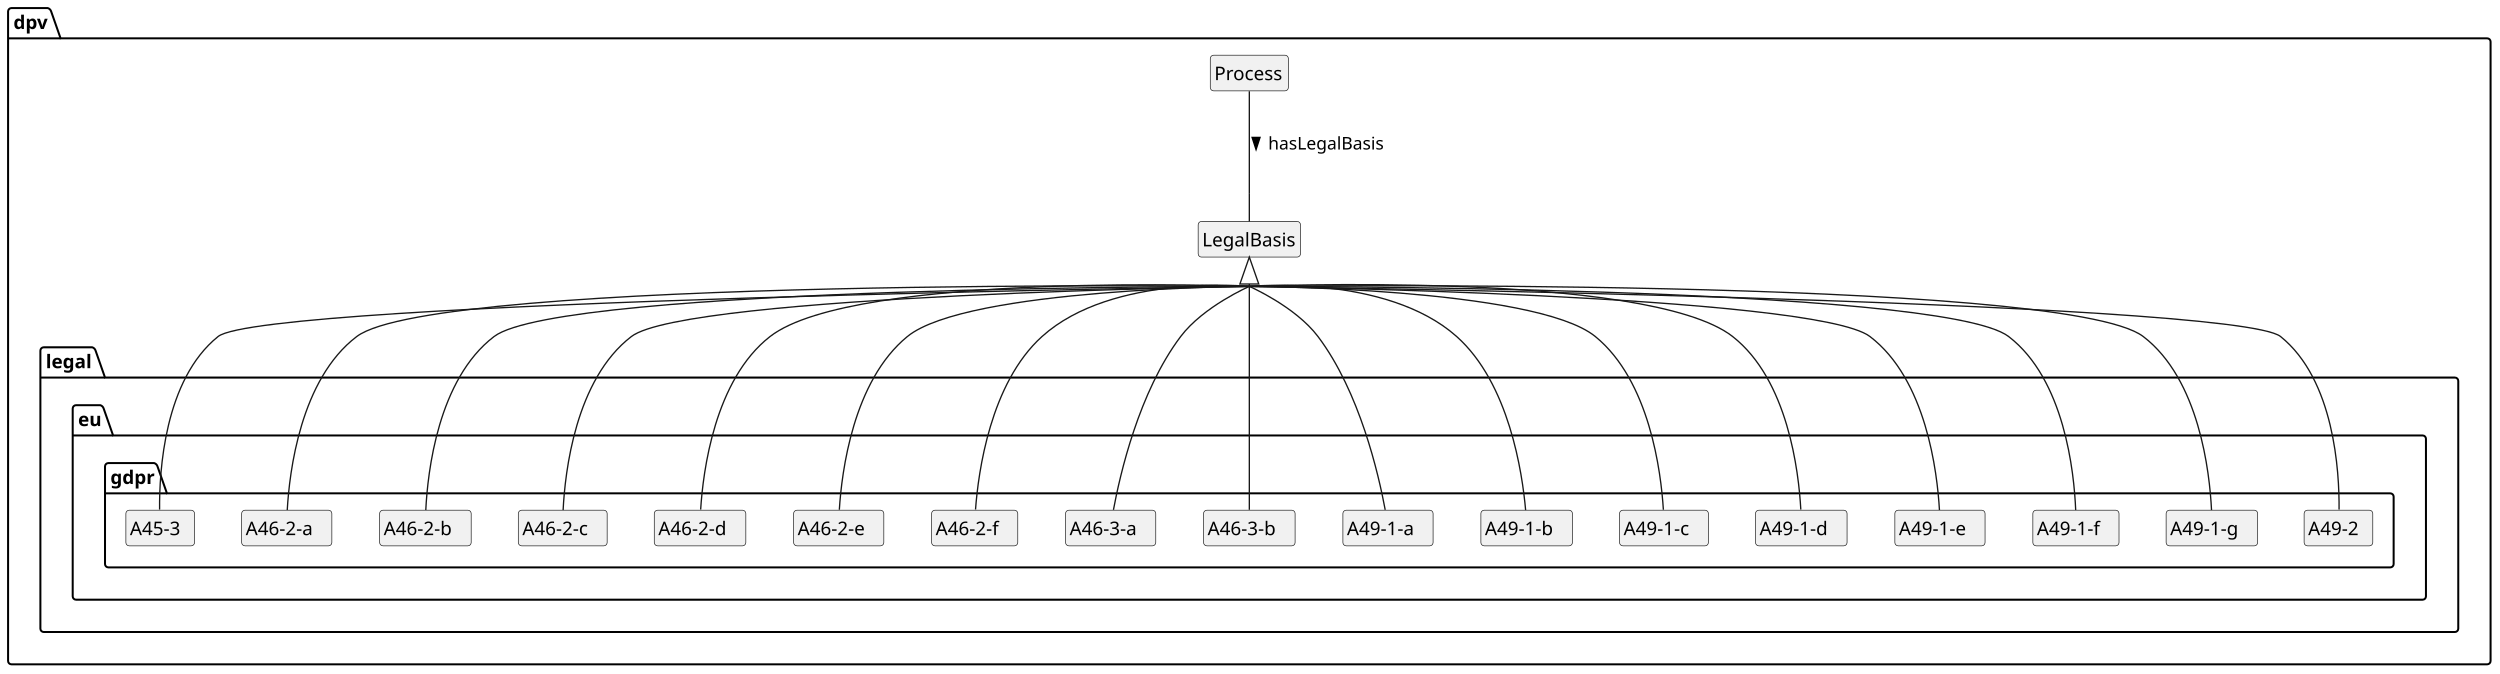
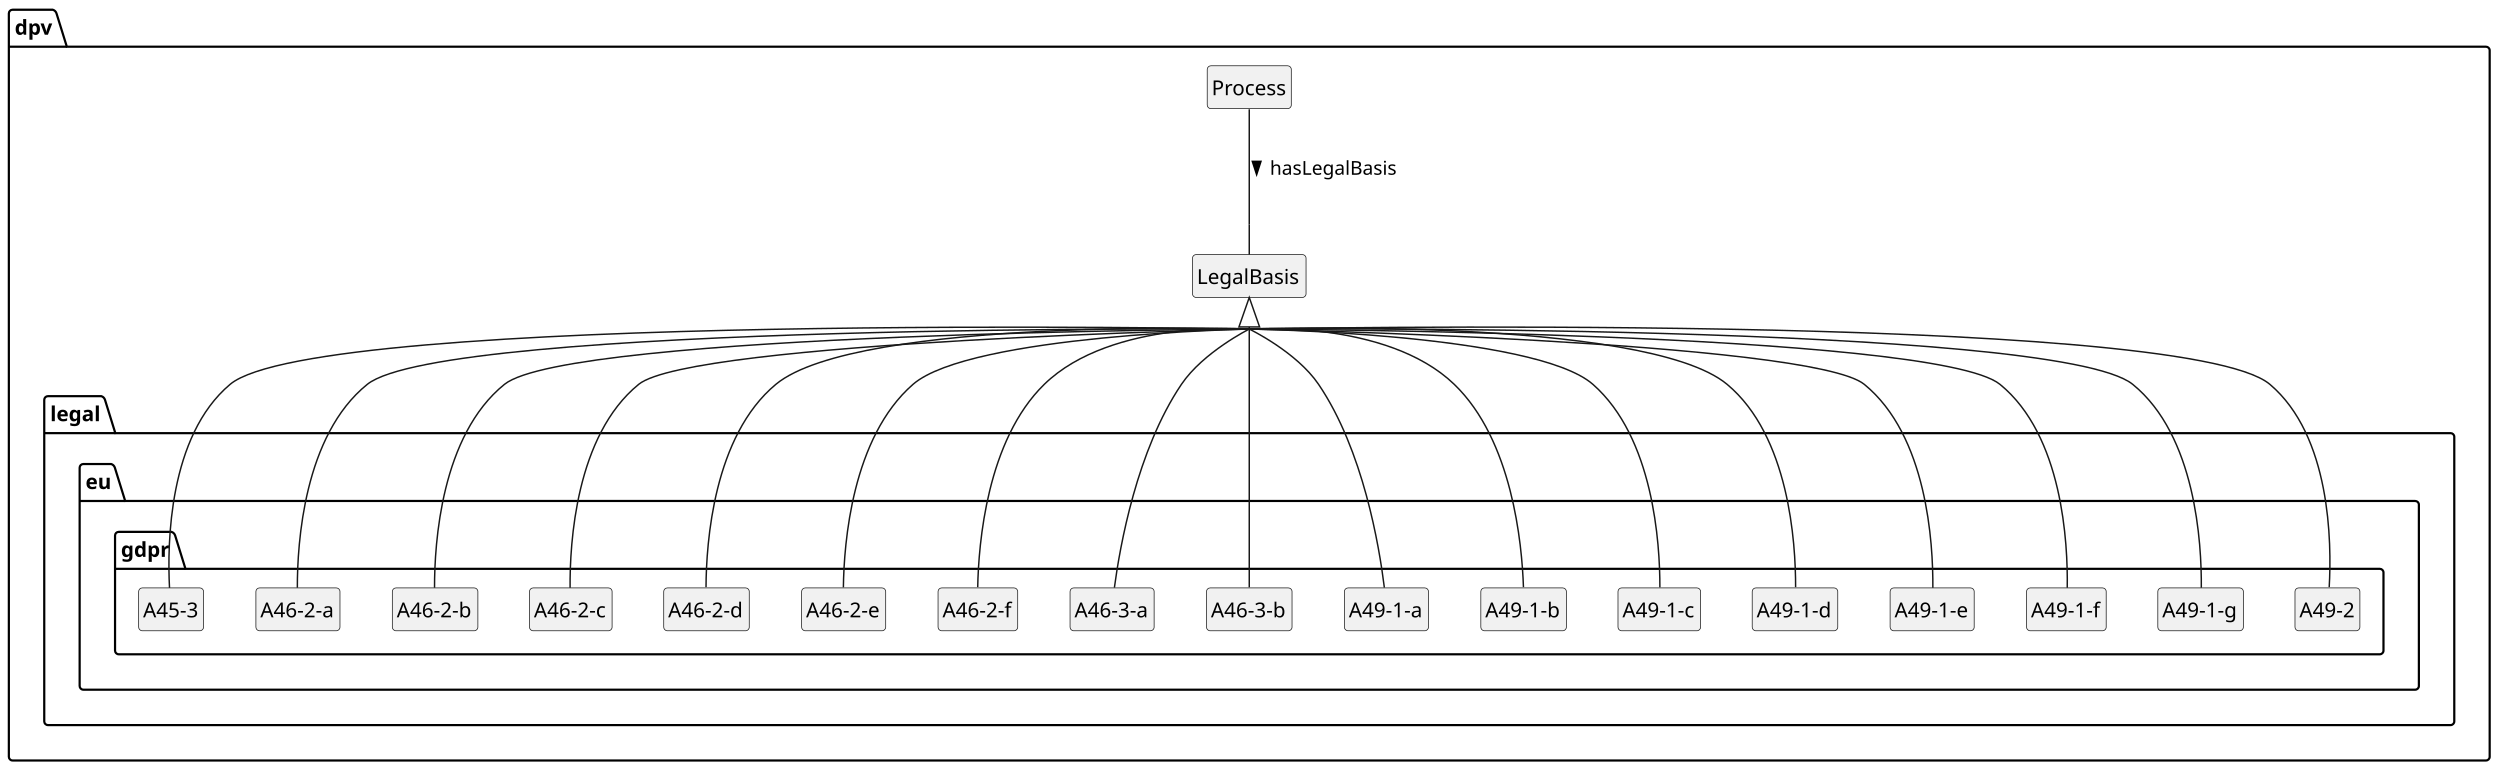
- <svg xmlns="http://www.w3.org/2000/svg" contentStyleType="text/css" height="500px" preserveAspectRatio="none" style="width:1857px;height:500px;background:#FFFFFF;" version="1.1" viewBox="0 0 1857 500" width="1857px" zoomAndPan="magnify">
+ <svg xmlns="http://www.w3.org/2000/svg" contentStyleType="text/css" height="522px" preserveAspectRatio="none" style="width:1695px;height:522px;background:#FFFFFF;" version="1.1" viewBox="0 0 1695 522" width="1695px" zoomAndPan="magnify">
  <defs />
  <g>
    <g id="cluster_dpv">
-       <path d="M8.5,6 L35.5,6 A3.75,3.75 0 0 1 38,8.5 L45,28.488 L1847.5,28.488 A2.5,2.5 0 0 1 1850,30.988 L1850,490.96 A2.5,2.5 0 0 1 1847.5,493.46 L8.5,493.46 A2.5,2.5 0 0 1 6,490.96 L6,8.5 A2.5,2.5 0 0 1 8.5,6 " fill="none" style="stroke:#000000;stroke-width:1.5;" />
-       <line style="stroke:#000000;stroke-width:1.5;" x1="6" x2="45" y1="28.488" y2="28.488" />
-       <text fill="#000000" font-family="sans-serif" font-size="14" font-weight="bold" lengthAdjust="spacing" textLength="26" x="10" y="21.535">dpv</text>
+       <path d="M8.5,6.602 L35.812,6.602 A3.75,3.75 0 0 1 38.312,9.102 L45.312,31.67 L1685.5,31.67 A2.5,2.5 0 0 1 1688,34.17 L1688,513.102 A2.5,2.5 0 0 1 1685.5,515.602 L8.5,515.602 A2.5,2.5 0 0 1 6,513.102 L6,9.102 A2.5,2.5 0 0 1 8.5,6.602 " fill="none" style="stroke:#000000;stroke-width:1.5;" />
+       <line style="stroke:#000000;stroke-width:1.5;" x1="6" x2="45.312" y1="31.67" y2="31.67" />
+       <text fill="#000000" font-family="sans-serif" font-size="14" font-weight="bold" lengthAdjust="spacing" textLength="26.312" x="10" y="23.568">dpv</text>
    </g>
    <g id="cluster_legal">
-       <path d="M32.5,257.97 L68.5,257.97 A3.75,3.75 0 0 1 71,260.47 L78,280.458 L1823.5,280.458 A2.5,2.5 0 0 1 1826,282.958 L1826,466.96 A2.5,2.5 0 0 1 1823.5,469.46 L32.5,469.46 A2.5,2.5 0 0 1 30,466.96 L30,260.47 A2.5,2.5 0 0 1 32.5,257.97 " fill="none" style="stroke:#000000;stroke-width:1.5;" />
-       <line style="stroke:#000000;stroke-width:1.5;" x1="30" x2="78" y1="280.458" y2="280.458" />
-       <text fill="#000000" font-family="sans-serif" font-size="14" font-weight="bold" lengthAdjust="spacing" textLength="35" x="34" y="273.505">legal</text>
+       <path d="M32.5,268.602 L68.688,268.602 A3.75,3.75 0 0 1 71.188,271.102 L78.188,293.67 L1661.5,293.67 A2.5,2.5 0 0 1 1664,296.17 L1664,489.102 A2.5,2.5 0 0 1 1661.5,491.602 L32.5,491.602 A2.5,2.5 0 0 1 30,489.102 L30,271.102 A2.5,2.5 0 0 1 32.5,268.602 " fill="none" style="stroke:#000000;stroke-width:1.5;" />
+       <line style="stroke:#000000;stroke-width:1.5;" x1="30" x2="78.188" y1="293.67" y2="293.67" />
+       <text fill="#000000" font-family="sans-serif" font-size="14" font-weight="bold" lengthAdjust="spacing" textLength="35.188" x="34" y="285.568">legal</text>
    </g>
    <g id="cluster_eu">
-       <path d="M56.5,300.97 L74.5,300.97 A3.75,3.75 0 0 1 77,303.47 L84,323.458 L1799.5,323.458 A2.5,2.5 0 0 1 1802,325.958 L1802,442.96 A2.5,2.5 0 0 1 1799.5,445.46 L56.5,445.46 A2.5,2.5 0 0 1 54,442.96 L54,303.47 A2.5,2.5 0 0 1 56.5,300.97 " fill="none" style="stroke:#000000;stroke-width:1.5;" />
-       <line style="stroke:#000000;stroke-width:1.5;" x1="54" x2="84" y1="323.458" y2="323.458" />
-       <text fill="#000000" font-family="sans-serif" font-size="14" font-weight="bold" lengthAdjust="spacing" textLength="17" x="58" y="316.505">eu</text>
+       <path d="M56.5,314.602 L75.375,314.602 A3.75,3.75 0 0 1 77.875,317.102 L84.875,339.67 L1637.5,339.67 A2.5,2.5 0 0 1 1640,342.17 L1640,465.102 A2.5,2.5 0 0 1 1637.5,467.602 L56.5,467.602 A2.5,2.5 0 0 1 54,465.102 L54,317.102 A2.5,2.5 0 0 1 56.5,314.602 " fill="none" style="stroke:#000000;stroke-width:1.5;" />
+       <line style="stroke:#000000;stroke-width:1.5;" x1="54" x2="84.875" y1="339.67" y2="339.67" />
+       <text fill="#000000" font-family="sans-serif" font-size="14" font-weight="bold" lengthAdjust="spacing" textLength="17.875" x="58" y="331.568">eu</text>
    </g>
    <g id="cluster_gdpr">
-       <path d="M80.5,343.97 L114.5,343.97 A3.75,3.75 0 0 1 117,346.47 L124,366.458 L1775.5,366.458 A2.5,2.5 0 0 1 1778,368.958 L1778,418.96 A2.5,2.5 0 0 1 1775.5,421.46 L80.5,421.46 A2.5,2.5 0 0 1 78,418.96 L78,346.47 A2.5,2.5 0 0 1 80.5,343.97 " fill="none" style="stroke:#000000;stroke-width:1.5;" />
-       <line style="stroke:#000000;stroke-width:1.5;" x1="78" x2="124" y1="366.458" y2="366.458" />
-       <text fill="#000000" font-family="sans-serif" font-size="14" font-weight="bold" lengthAdjust="spacing" textLength="33" x="82" y="359.505">gdpr</text>
+       <path d="M80.5,360.602 L116.25,360.602 A3.75,3.75 0 0 1 118.75,363.102 L125.75,385.67 L1613.5,385.67 A2.5,2.5 0 0 1 1616,388.17 L1616,441.102 A2.5,2.5 0 0 1 1613.5,443.602 L80.5,443.602 A2.5,2.5 0 0 1 78,441.102 L78,363.102 A2.5,2.5 0 0 1 80.5,360.602 " fill="none" style="stroke:#000000;stroke-width:1.5;" />
+       <line style="stroke:#000000;stroke-width:1.5;" x1="78" x2="125.75" y1="385.67" y2="385.67" />
+       <text fill="#000000" font-family="sans-serif" font-size="14" font-weight="bold" lengthAdjust="spacing" textLength="34.75" x="82" y="377.568">gdpr</text>
    </g>
    <g id="elem_Process">
-       <rect codeLine="5" fill="#F1F1F1" height="26.488" id="Process" rx="2.5" ry="2.5" style="stroke:#181818;stroke-width:0.5;" width="58" x="899" y="41" />
-       <text fill="#000000" font-family="sans-serif" font-size="14" lengthAdjust="spacing" textLength="52" x="902" y="59.535">Process</text>
+       <rect codeLine="5" fill="#F1F1F1" height="29.068" id="Process" rx="2.5" ry="2.5" style="stroke:#181818;stroke-width:0.5;" width="57" x="818.5" y="44.602" />
+       <text fill="#000000" font-family="sans-serif" font-size="14" lengthAdjust="spacing" textLength="51" x="821.5" y="64.568">Process</text>
    </g>
    <g id="elem_LegalBasis">
-       <rect codeLine="6" fill="#F1F1F1" height="26.488" id="LegalBasis" rx="2.5" ry="2.5" style="stroke:#181818;stroke-width:0.5;" width="76" x="890" y="164.48" />
-       <text fill="#000000" font-family="sans-serif" font-size="14" lengthAdjust="spacing" textLength="70" x="893" y="183.015">LegalBasis</text>
+       <rect codeLine="6" fill="#F1F1F1" height="29.068" id="LegalBasis" rx="2.5" ry="2.5" style="stroke:#181818;stroke-width:0.5;" width="77" x="808.5" y="172.602" />
+       <text fill="#000000" font-family="sans-serif" font-size="14" lengthAdjust="spacing" textLength="71" x="811.5" y="192.568">LegalBasis</text>
    </g>
-     <polygon fill="none" points="928,190.968,935,210.968,921,210.968" style="stroke:#181818;stroke-width:1.0;" />
-     <line style="stroke:#181818;stroke-width:1.0;" x1="928" x2="928" y1="210.968" y2="212.73" />
-     <line style="stroke:#181818;stroke-width:1.0;" x1="928" x2="928" y1="164.48" y2="143.99" />
+     <polygon fill="none" points="847,201.67,854,221.67,840,221.67" style="stroke:#181818;stroke-width:1.0;" />
+     <line style="stroke:#181818;stroke-width:1.0;" x1="847" x2="847" y1="221.67" y2="223.102" />
+     <line style="stroke:#181818;stroke-width:1.0;" x1="847" x2="847" y1="172.602" y2="152.182" />
    <g id="elem_A45_3">
-       <rect codeLine="9" fill="#F1F1F1" height="26.488" id="A45_3" rx="2.5" ry="2.5" style="stroke:#181818;stroke-width:0.5;" width="51" x="93.5" y="378.97" />
-       <text fill="#000000" font-family="sans-serif" font-size="14" lengthAdjust="spacing" textLength="45" x="96.5" y="397.505">A45-3</text>
+       <rect codeLine="9" fill="#F1F1F1" height="29.068" id="A45_3" rx="2.5" ry="2.5" style="stroke:#181818;stroke-width:0.5;" width="44" x="94" y="398.602" />
+       <text fill="#000000" font-family="sans-serif" font-size="14" lengthAdjust="spacing" textLength="38" x="97" y="418.568">A45-3</text>
    </g>
    <g id="elem_A46_2_a">
-       <rect codeLine="10" fill="#F1F1F1" height="26.488" id="A46_2_a" rx="2.5" ry="2.5" style="stroke:#181818;stroke-width:0.5;" width="67" x="179.5" y="378.97" />
-       <text fill="#000000" font-family="sans-serif" font-size="14" lengthAdjust="spacing" textLength="61" x="182.5" y="397.505">A46-2-a</text>
+       <rect codeLine="10" fill="#F1F1F1" height="29.068" id="A46_2_a" rx="2.5" ry="2.5" style="stroke:#181818;stroke-width:0.5;" width="57" x="173.5" y="398.602" />
+       <text fill="#000000" font-family="sans-serif" font-size="14" lengthAdjust="spacing" textLength="51" x="176.5" y="418.568">A46-2-a</text>
    </g>
    <g id="elem_A46_2_b">
-       <rect codeLine="11" fill="#F1F1F1" height="26.488" id="A46_2_b" rx="2.5" ry="2.5" style="stroke:#181818;stroke-width:0.5;" width="68" x="282" y="378.97" />
-       <text fill="#000000" font-family="sans-serif" font-size="14" lengthAdjust="spacing" textLength="62" x="285" y="397.505">A46-2-b</text>
+       <rect codeLine="11" fill="#F1F1F1" height="29.068" id="A46_2_b" rx="2.5" ry="2.5" style="stroke:#181818;stroke-width:0.5;" width="58" x="266" y="398.602" />
+       <text fill="#000000" font-family="sans-serif" font-size="14" lengthAdjust="spacing" textLength="52" x="269" y="418.568">A46-2-b</text>
    </g>
    <g id="elem_A46_2_c">
-       <rect codeLine="12" fill="#F1F1F1" height="26.488" id="A46_2_c" rx="2.5" ry="2.5" style="stroke:#181818;stroke-width:0.5;" width="66" x="385" y="378.97" />
-       <text fill="#000000" font-family="sans-serif" font-size="14" lengthAdjust="spacing" textLength="60" x="388" y="397.505">A46-2-c</text>
+       <rect codeLine="12" fill="#F1F1F1" height="29.068" id="A46_2_c" rx="2.5" ry="2.5" style="stroke:#181818;stroke-width:0.5;" width="56" x="359" y="398.602" />
+       <text fill="#000000" font-family="sans-serif" font-size="14" lengthAdjust="spacing" textLength="50" x="362" y="418.568">A46-2-c</text>
    </g>
    <g id="elem_A46_2_d">
-       <rect codeLine="13" fill="#F1F1F1" height="26.488" id="A46_2_d" rx="2.5" ry="2.5" style="stroke:#181818;stroke-width:0.5;" width="68" x="486" y="378.97" />
-       <text fill="#000000" font-family="sans-serif" font-size="14" lengthAdjust="spacing" textLength="62" x="489" y="397.505">A46-2-d</text>
+       <rect codeLine="13" fill="#F1F1F1" height="29.068" id="A46_2_d" rx="2.5" ry="2.5" style="stroke:#181818;stroke-width:0.5;" width="58" x="450" y="398.602" />
+       <text fill="#000000" font-family="sans-serif" font-size="14" lengthAdjust="spacing" textLength="52" x="453" y="418.568">A46-2-d</text>
    </g>
    <g id="elem_A46_2_e">
-       <rect codeLine="14" fill="#F1F1F1" height="26.488" id="A46_2_e" rx="2.5" ry="2.5" style="stroke:#181818;stroke-width:0.5;" width="67" x="589.5" y="378.97" />
-       <text fill="#000000" font-family="sans-serif" font-size="14" lengthAdjust="spacing" textLength="61" x="592.5" y="397.505">A46-2-e</text>
+       <rect codeLine="14" fill="#F1F1F1" height="29.068" id="A46_2_e" rx="2.5" ry="2.5" style="stroke:#181818;stroke-width:0.5;" width="57" x="543.5" y="398.602" />
+       <text fill="#000000" font-family="sans-serif" font-size="14" lengthAdjust="spacing" textLength="51" x="546.5" y="418.568">A46-2-e</text>
    </g>
    <g id="elem_A46_2_f">
-       <rect codeLine="15" fill="#F1F1F1" height="26.488" id="A46_2_f" rx="2.5" ry="2.5" style="stroke:#181818;stroke-width:0.5;" width="64" x="692" y="378.97" />
-       <text fill="#000000" font-family="sans-serif" font-size="14" lengthAdjust="spacing" textLength="58" x="695" y="397.505">A46-2-f</text>
+       <rect codeLine="15" fill="#F1F1F1" height="29.068" id="A46_2_f" rx="2.5" ry="2.5" style="stroke:#181818;stroke-width:0.5;" width="54" x="636" y="398.602" />
+       <text fill="#000000" font-family="sans-serif" font-size="14" lengthAdjust="spacing" textLength="48" x="639" y="418.568">A46-2-f</text>
    </g>
    <g id="elem_A46_3_a">
-       <rect codeLine="16" fill="#F1F1F1" height="26.488" id="A46_3_a" rx="2.5" ry="2.5" style="stroke:#181818;stroke-width:0.5;" width="67" x="791.5" y="378.97" />
-       <text fill="#000000" font-family="sans-serif" font-size="14" lengthAdjust="spacing" textLength="61" x="794.5" y="397.505">A46-3-a</text>
+       <rect codeLine="16" fill="#F1F1F1" height="29.068" id="A46_3_a" rx="2.5" ry="2.5" style="stroke:#181818;stroke-width:0.5;" width="57" x="725.5" y="398.602" />
+       <text fill="#000000" font-family="sans-serif" font-size="14" lengthAdjust="spacing" textLength="51" x="728.5" y="418.568">A46-3-a</text>
    </g>
    <g id="elem_A46_3_b">
-       <rect codeLine="17" fill="#F1F1F1" height="26.488" id="A46_3_b" rx="2.5" ry="2.5" style="stroke:#181818;stroke-width:0.5;" width="68" x="894" y="378.97" />
-       <text fill="#000000" font-family="sans-serif" font-size="14" lengthAdjust="spacing" textLength="62" x="897" y="397.505">A46-3-b</text>
+       <rect codeLine="17" fill="#F1F1F1" height="29.068" id="A46_3_b" rx="2.5" ry="2.5" style="stroke:#181818;stroke-width:0.5;" width="58" x="818" y="398.602" />
+       <text fill="#000000" font-family="sans-serif" font-size="14" lengthAdjust="spacing" textLength="52" x="821" y="418.568">A46-3-b</text>
    </g>
    <g id="elem_A49_1_a">
-       <rect codeLine="18" fill="#F1F1F1" height="26.488" id="A49_1_a" rx="2.5" ry="2.5" style="stroke:#181818;stroke-width:0.5;" width="67" x="997.5" y="378.97" />
-       <text fill="#000000" font-family="sans-serif" font-size="14" lengthAdjust="spacing" textLength="61" x="1000.5" y="397.505">A49-1-a</text>
+       <rect codeLine="18" fill="#F1F1F1" height="29.068" id="A49_1_a" rx="2.5" ry="2.5" style="stroke:#181818;stroke-width:0.5;" width="57" x="911.5" y="398.602" />
+       <text fill="#000000" font-family="sans-serif" font-size="14" lengthAdjust="spacing" textLength="51" x="914.5" y="418.568">A49-1-a</text>
    </g>
    <g id="elem_A49_1_b">
-       <rect codeLine="19" fill="#F1F1F1" height="26.488" id="A49_1_b" rx="2.5" ry="2.5" style="stroke:#181818;stroke-width:0.5;" width="68" x="1100" y="378.97" />
-       <text fill="#000000" font-family="sans-serif" font-size="14" lengthAdjust="spacing" textLength="62" x="1103" y="397.505">A49-1-b</text>
+       <rect codeLine="19" fill="#F1F1F1" height="29.068" id="A49_1_b" rx="2.5" ry="2.5" style="stroke:#181818;stroke-width:0.5;" width="58" x="1004" y="398.602" />
+       <text fill="#000000" font-family="sans-serif" font-size="14" lengthAdjust="spacing" textLength="52" x="1007" y="418.568">A49-1-b</text>
    </g>
    <g id="elem_A49_1_c">
-       <rect codeLine="20" fill="#F1F1F1" height="26.488" id="A49_1_c" rx="2.5" ry="2.5" style="stroke:#181818;stroke-width:0.5;" width="66" x="1203" y="378.97" />
-       <text fill="#000000" font-family="sans-serif" font-size="14" lengthAdjust="spacing" textLength="60" x="1206" y="397.505">A49-1-c</text>
+       <rect codeLine="20" fill="#F1F1F1" height="29.068" id="A49_1_c" rx="2.5" ry="2.5" style="stroke:#181818;stroke-width:0.5;" width="56" x="1097" y="398.602" />
+       <text fill="#000000" font-family="sans-serif" font-size="14" lengthAdjust="spacing" textLength="50" x="1100" y="418.568">A49-1-c</text>
    </g>
    <g id="elem_A49_1_d">
-       <rect codeLine="21" fill="#F1F1F1" height="26.488" id="A49_1_d" rx="2.5" ry="2.5" style="stroke:#181818;stroke-width:0.5;" width="68" x="1304" y="378.97" />
-       <text fill="#000000" font-family="sans-serif" font-size="14" lengthAdjust="spacing" textLength="62" x="1307" y="397.505">A49-1-d</text>
+       <rect codeLine="21" fill="#F1F1F1" height="29.068" id="A49_1_d" rx="2.5" ry="2.5" style="stroke:#181818;stroke-width:0.5;" width="58" x="1188" y="398.602" />
+       <text fill="#000000" font-family="sans-serif" font-size="14" lengthAdjust="spacing" textLength="52" x="1191" y="418.568">A49-1-d</text>
    </g>
    <g id="elem_A49_1_e">
-       <rect codeLine="22" fill="#F1F1F1" height="26.488" id="A49_1_e" rx="2.5" ry="2.5" style="stroke:#181818;stroke-width:0.5;" width="67" x="1407.5" y="378.97" />
-       <text fill="#000000" font-family="sans-serif" font-size="14" lengthAdjust="spacing" textLength="61" x="1410.5" y="397.505">A49-1-e</text>
+       <rect codeLine="22" fill="#F1F1F1" height="29.068" id="A49_1_e" rx="2.5" ry="2.5" style="stroke:#181818;stroke-width:0.5;" width="57" x="1281.5" y="398.602" />
+       <text fill="#000000" font-family="sans-serif" font-size="14" lengthAdjust="spacing" textLength="51" x="1284.5" y="418.568">A49-1-e</text>
    </g>
    <g id="elem_A49_1_f">
-       <rect codeLine="23" fill="#F1F1F1" height="26.488" id="A49_1_f" rx="2.5" ry="2.5" style="stroke:#181818;stroke-width:0.5;" width="64" x="1510" y="378.97" />
-       <text fill="#000000" font-family="sans-serif" font-size="14" lengthAdjust="spacing" textLength="58" x="1513" y="397.505">A49-1-f</text>
+       <rect codeLine="23" fill="#F1F1F1" height="29.068" id="A49_1_f" rx="2.5" ry="2.5" style="stroke:#181818;stroke-width:0.5;" width="54" x="1374" y="398.602" />
+       <text fill="#000000" font-family="sans-serif" font-size="14" lengthAdjust="spacing" textLength="48" x="1377" y="418.568">A49-1-f</text>
    </g>
    <g id="elem_A49_1_g">
-       <rect codeLine="24" fill="#F1F1F1" height="26.488" id="A49_1_g" rx="2.5" ry="2.5" style="stroke:#181818;stroke-width:0.5;" width="68" x="1609" y="378.97" />
-       <text fill="#000000" font-family="sans-serif" font-size="14" lengthAdjust="spacing" textLength="62" x="1612" y="397.505">A49-1-g</text>
+       <rect codeLine="24" fill="#F1F1F1" height="29.068" id="A49_1_g" rx="2.5" ry="2.5" style="stroke:#181818;stroke-width:0.5;" width="58" x="1463" y="398.602" />
+       <text fill="#000000" font-family="sans-serif" font-size="14" lengthAdjust="spacing" textLength="52" x="1466" y="418.568">A49-1-g</text>
    </g>
    <g id="elem_A49_2">
-       <rect codeLine="25" fill="#F1F1F1" height="26.488" id="A49_2" rx="2.5" ry="2.5" style="stroke:#181818;stroke-width:0.5;" width="51" x="1711.5" y="378.97" />
-       <text fill="#000000" font-family="sans-serif" font-size="14" lengthAdjust="spacing" textLength="45" x="1714.5" y="397.505">A49-2</text>
+       <rect codeLine="25" fill="#F1F1F1" height="29.068" id="A49_2" rx="2.5" ry="2.5" style="stroke:#181818;stroke-width:0.5;" width="44" x="1556" y="398.602" />
+       <text fill="#000000" font-family="sans-serif" font-size="14" lengthAdjust="spacing" textLength="38" x="1559" y="418.568">A49-2</text>
    </g>
    <g id="link_Process_LegalBasis">
-       <path codeLine="28" d="M928,67.78 C928,85.61 928,118.88 928,143.99 " fill="none" id="Process-LegalBasis" style="stroke:#181818;stroke-width:1.0;" />
-       <polygon fill="#000000" points="933,111.135,935.939,102.09,930.061,102.09,933,111.135" style="stroke:#000000;stroke-width:1.0;" />
-       <text fill="#000000" font-family="sans-serif" font-size="13" lengthAdjust="spacing" textLength="87" x="942" y="111.048">hasLegalBasis</text>
+       <path codeLine="28" d="M847,74.072 C847,92.782 847,126.582 847,152.182 " fill="none" id="Process-LegalBasis" style="stroke:#181818;stroke-width:1.0;" />
+       <polygon fill="#000000" points="852,118.455,854.939,109.41,849.061,109.41,852,118.455" style="stroke:#000000;stroke-width:1.0;" />
+       <text fill="#000000" font-family="sans-serif" font-size="13" lengthAdjust="spacing" textLength="83" x="861" y="118.499">hasLegalBasis</text>
    </g>
    <g id="link_LegalBasis_A45_3">
-       <path codeLine="30" d="M928,212.73 C928,212.73 195.21,223.28 162,249.97 C122.04,282.09 118.27,350.23 118.54,378.51 " fill="none" id="LegalBasis-backto-A45_3" style="stroke:#181818;stroke-width:1.0;" />
+       <path codeLine="30" d="M847,223.102 C847,223.102 214.83,211.102 156,260.602 C114.37,295.632 113.37,368.392 114.93,398.552 " fill="none" id="LegalBasis-backto-A45_3" style="stroke:#181818;stroke-width:1.0;" />
    </g>
    <g id="link_LegalBasis_A46_2_a">
-       <path codeLine="31" d="M928,212.73 C928,212.73 323.81,205.41 265,249.97 C223.14,281.69 214.96,350.67 213.37,378.85 " fill="none" id="LegalBasis-backto-A46_2_a" style="stroke:#181818;stroke-width:1.0;" />
+       <path codeLine="31" d="M847,223.102 C847,223.102 300.86,218.862 249,260.602 C206.1,295.142 201.54,368.182 201.6,398.482 " fill="none" id="LegalBasis-backto-A46_2_a" style="stroke:#181818;stroke-width:1.0;" />
    </g>
    <g id="link_LegalBasis_A46_2_b">
-       <path codeLine="32" d="M928,212.73 C928,212.73 416.7,212.12 367,249.97 C325.31,281.72 317.65,350.69 316.28,378.86 " fill="none" id="LegalBasis-backto-A46_2_b" style="stroke:#181818;stroke-width:1.0;" />
+       <path codeLine="32" d="M847,223.102 C847,223.102 385.8,225.282 342,260.602 C299.12,295.172 294.56,368.192 294.61,398.492 " fill="none" id="LegalBasis-backto-A46_2_b" style="stroke:#181818;stroke-width:1.0;" />
    </g>
    <g id="link_LegalBasis_A46_2_c">
-       <path codeLine="33" d="M928,212.73 C928,212.73 509.63,218.87 469,249.97 C427.39,281.82 419.68,350.73 418.29,378.87 " fill="none" id="LegalBasis-backto-A46_2_c" style="stroke:#181818;stroke-width:1.0;" />
+       <path codeLine="33" d="M847,223.102 C847,223.102 468.82,231.442 433,260.602 C390.37,295.312 386.27,368.252 386.52,398.512 " fill="none" id="LegalBasis-backto-A46_2_c" style="stroke:#181818;stroke-width:1.0;" />
    </g>
    <g id="link_LegalBasis_A46_2_d">
-       <path codeLine="34" d="M928,212.73 C928,212.73 634.78,201.13 572,249.97 C530.75,282.06 522.22,350.22 520.45,378.5 " fill="none" id="LegalBasis-backto-A46_2_d" style="stroke:#181818;stroke-width:1.0;" />
+       <path codeLine="34" d="M847,223.102 C847,223.102 581.25,214.712 526,260.602 C483.84,295.622 478.83,367.742 478.68,398.122 " fill="none" id="LegalBasis-backto-A46_2_d" style="stroke:#181818;stroke-width:1.0;" />
    </g>
    <g id="link_LegalBasis_A46_2_e">
-       <path codeLine="35" d="M928,212.73 C928,212.73 718.18,213.88 674,249.97 C633.62,282.96 625.2,350.61 623.46,378.63 " fill="none" id="LegalBasis-backto-A46_2_e" style="stroke:#181818;stroke-width:1.0;" />
+       <path codeLine="35" d="M847,223.102 C847,223.102 657.72,226.882 619,260.602 C577.67,296.592 572.2,368.172 571.81,398.272 " fill="none" id="LegalBasis-backto-A46_2_e" style="stroke:#181818;stroke-width:1.0;" />
    </g>
    <g id="link_LegalBasis_A46_2_f">
-       <path codeLine="36" d="M928,212.73 C928,212.73 826.29,202.81 774,249.97 C735.56,284.64 726.67,350.76 724.62,378.48 " fill="none" id="LegalBasis-backto-A46_2_f" style="stroke:#181818;stroke-width:1.0;" />
+       <path codeLine="36" d="M847,223.102 C847,223.102 753.81,215.932 708,260.602 C669.1,298.532 663.46,368.412 662.89,398.132 " fill="none" id="LegalBasis-backto-A46_2_f" style="stroke:#181818;stroke-width:1.0;" />
    </g>
    <g id="link_LegalBasis_A46_3_a">
-       <path codeLine="37" d="M928,212.73 C928,212.73 893.91,227.57 877,249.97 C845.99,291.06 831.92,352.55 827.07,378.71 " fill="none" id="LegalBasis-backto-A46_3_a" style="stroke:#181818;stroke-width:1.0;" />
+       <path codeLine="37" d="M847,223.102 C847,223.102 815.76,238.742 801,260.602 C770.8,305.342 759.29,370.382 755.56,398.412 " fill="none" id="LegalBasis-backto-A46_3_a" style="stroke:#181818;stroke-width:1.0;" />
    </g>
    <g id="link_LegalBasis_A46_3_b">
-       <path codeLine="38" d="M928,212.73 C928,212.73 928,338.04 928,378.66 " fill="none" id="LegalBasis-backto-A46_3_b" style="stroke:#181818;stroke-width:1.0;" />
+       <path codeLine="38" d="M847,223.102 C847,223.102 847,354.562 847,398.202 " fill="none" id="LegalBasis-backto-A46_3_b" style="stroke:#181818;stroke-width:1.0;" />
    </g>
    <g id="link_LegalBasis_A49_1_a">
-       <path codeLine="39" d="M928,212.73 C928,212.73 962.09,227.57 979,249.97 C1010.01,291.06 1024.08,352.55 1028.93,378.71 " fill="none" id="LegalBasis-backto-A49_1_a" style="stroke:#181818;stroke-width:1.0;" />
+       <path codeLine="39" d="M847,223.102 C847,223.102 879,238.492 894,260.602 C924.25,305.192 935.14,370.312 938.59,398.382 " fill="none" id="LegalBasis-backto-A49_1_a" style="stroke:#181818;stroke-width:1.0;" />
    </g>
    <g id="link_LegalBasis_A49_1_b">
-       <path codeLine="40" d="M928,212.73 C928,212.73 1029.42,203.14 1082,249.97 C1121.03,284.73 1130.81,351.39 1133.23,378.89 " fill="none" id="LegalBasis-backto-A49_1_b" style="stroke:#181818;stroke-width:1.0;" />
+       <path codeLine="40" d="M847,223.102 C847,223.102 939.92,216.212 986,260.602 C1025.27,298.432 1031.91,368.372 1032.9,398.122 " fill="none" id="LegalBasis-backto-A49_1_b" style="stroke:#181818;stroke-width:1.0;" />
    </g>
    <g id="link_LegalBasis_A49_1_c">
-       <path codeLine="41" d="M928,212.73 C928,212.73 1140.28,213.5 1185,249.97 C1225.41,282.92 1233.81,350.6 1235.55,378.63 " fill="none" id="LegalBasis-backto-A49_1_c" style="stroke:#181818;stroke-width:1.0;" />
+       <path codeLine="41" d="M847,223.102 C847,223.102 1040.6,225.992 1080,260.602 C1121.02,296.642 1125.46,368.192 1125.4,398.272 " fill="none" id="LegalBasis-backto-A49_1_c" style="stroke:#181818;stroke-width:1.0;" />
    </g>
    <g id="link_LegalBasis_A49_1_d">
-       <path codeLine="42" d="M928,212.73 C928,212.73 1223.83,200.55 1287,249.97 C1328.07,282.1 1336.1,350.24 1337.64,378.51 " fill="none" id="LegalBasis-backto-A49_1_d" style="stroke:#181818;stroke-width:1.0;" />
+       <path codeLine="42" d="M847,223.102 C847,223.102 1115.36,214.152 1171,260.602 C1212.99,295.662 1217.5,367.762 1217.42,398.132 " fill="none" id="LegalBasis-backto-A49_1_d" style="stroke:#181818;stroke-width:1.0;" />
    </g>
    <g id="link_LegalBasis_A49_1_e">
-       <path codeLine="43" d="M928,212.73 C928,212.73 1348.11,218.85 1389,249.97 C1430.79,281.78 1439.01,350.71 1440.62,378.86 " fill="none" id="LegalBasis-backto-A49_1_e" style="stroke:#181818;stroke-width:1.0;" />
+       <path codeLine="43" d="M847,223.102 C847,223.102 1227.95,231.192 1264,260.602 C1306.6,295.352 1310.71,368.272 1310.47,398.512 " fill="none" id="LegalBasis-backto-A49_1_e" style="stroke:#181818;stroke-width:1.0;" />
    </g>
    <g id="link_LegalBasis_A49_1_f">
-       <path codeLine="44" d="M928,212.73 C928,212.73 1442.14,211.78 1492,249.97 C1533.51,281.77 1540.66,350.71 1541.82,378.86 " fill="none" id="LegalBasis-backto-A49_1_f" style="stroke:#181818;stroke-width:1.0;" />
+       <path codeLine="44" d="M847,223.102 C847,223.102 1312.05,224.762 1356,260.602 C1398.52,295.282 1402.07,368.242 1401.59,398.502 " fill="none" id="LegalBasis-backto-A49_1_f" style="stroke:#181818;stroke-width:1.0;" />
    </g>
    <g id="link_LegalBasis_A49_1_g">
-       <path codeLine="45" d="M928,212.73 C928,212.73 1533.27,205.12 1592,249.97 C1633.65,281.78 1641.33,350.71 1642.72,378.86 " fill="none" id="LegalBasis-backto-A49_1_g" style="stroke:#181818;stroke-width:1.0;" />
+       <path codeLine="45" d="M847,223.102 C847,223.102 1394.23,218.562 1446,260.602 C1488.68,295.252 1492.75,368.232 1492.49,398.502 " fill="none" id="LegalBasis-backto-A49_1_g" style="stroke:#181818;stroke-width:1.0;" />
    </g>
    <g id="link_LegalBasis_A49_2">
-       <path codeLine="46" d="M928,212.73 C928,212.73 1660.8,223.27 1694,249.97 C1733.95,282.1 1737.72,350.24 1737.46,378.51 " fill="none" id="LegalBasis-backto-A49_2" style="stroke:#181818;stroke-width:1.0;" />
+       <path codeLine="46" d="M847,223.102 C847,223.102 1480.23,210.842 1539,260.602 C1580.25,295.532 1580.93,367.702 1579.2,398.112 " fill="none" id="LegalBasis-backto-A49_2" style="stroke:#181818;stroke-width:1.0;" />
    </g>
  </g>
</svg>
